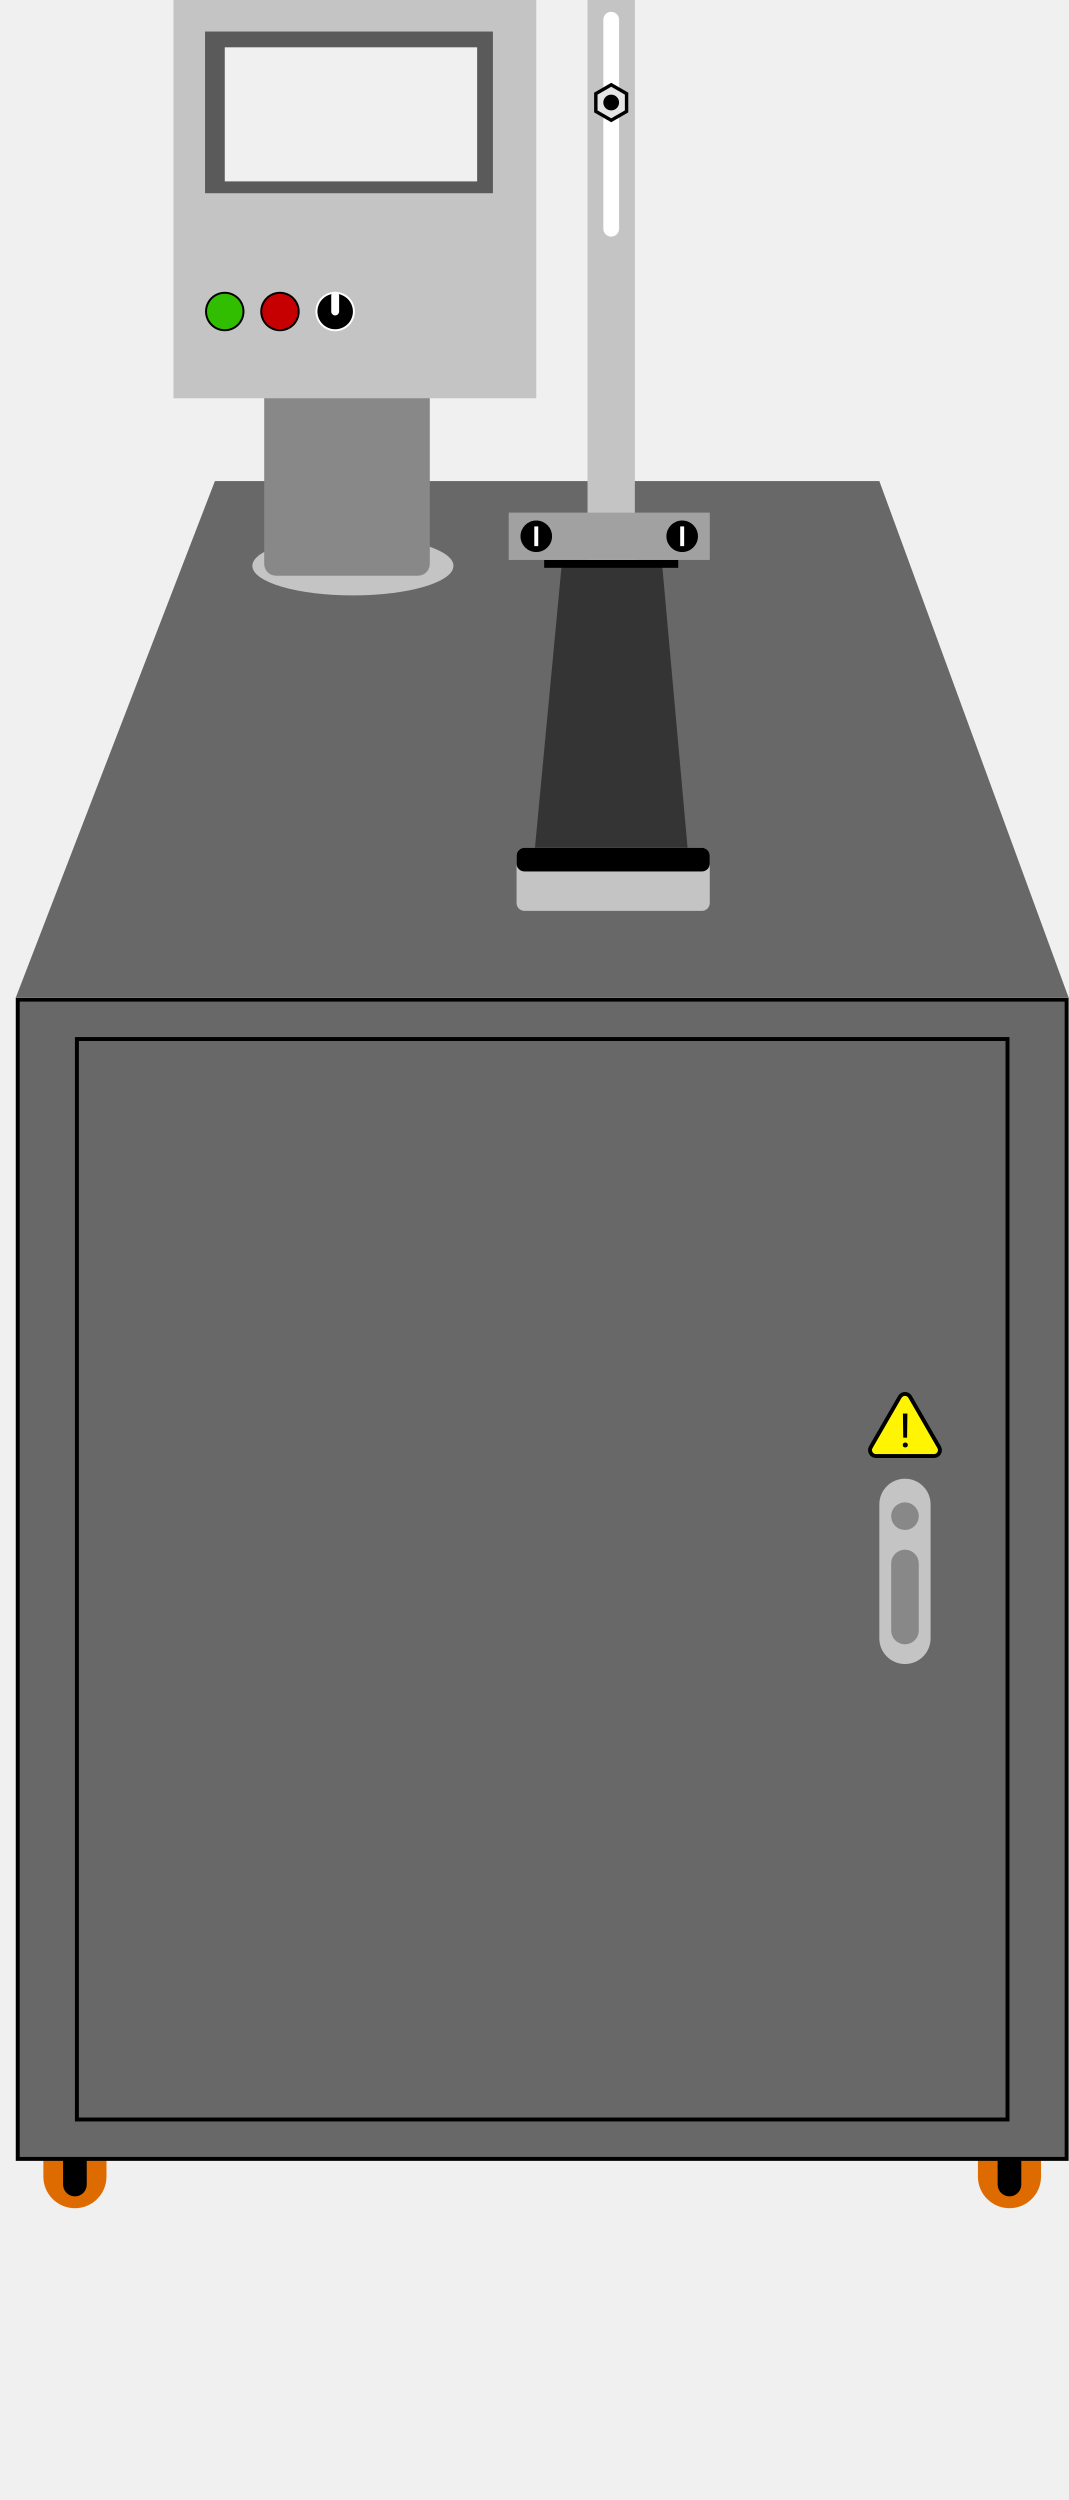
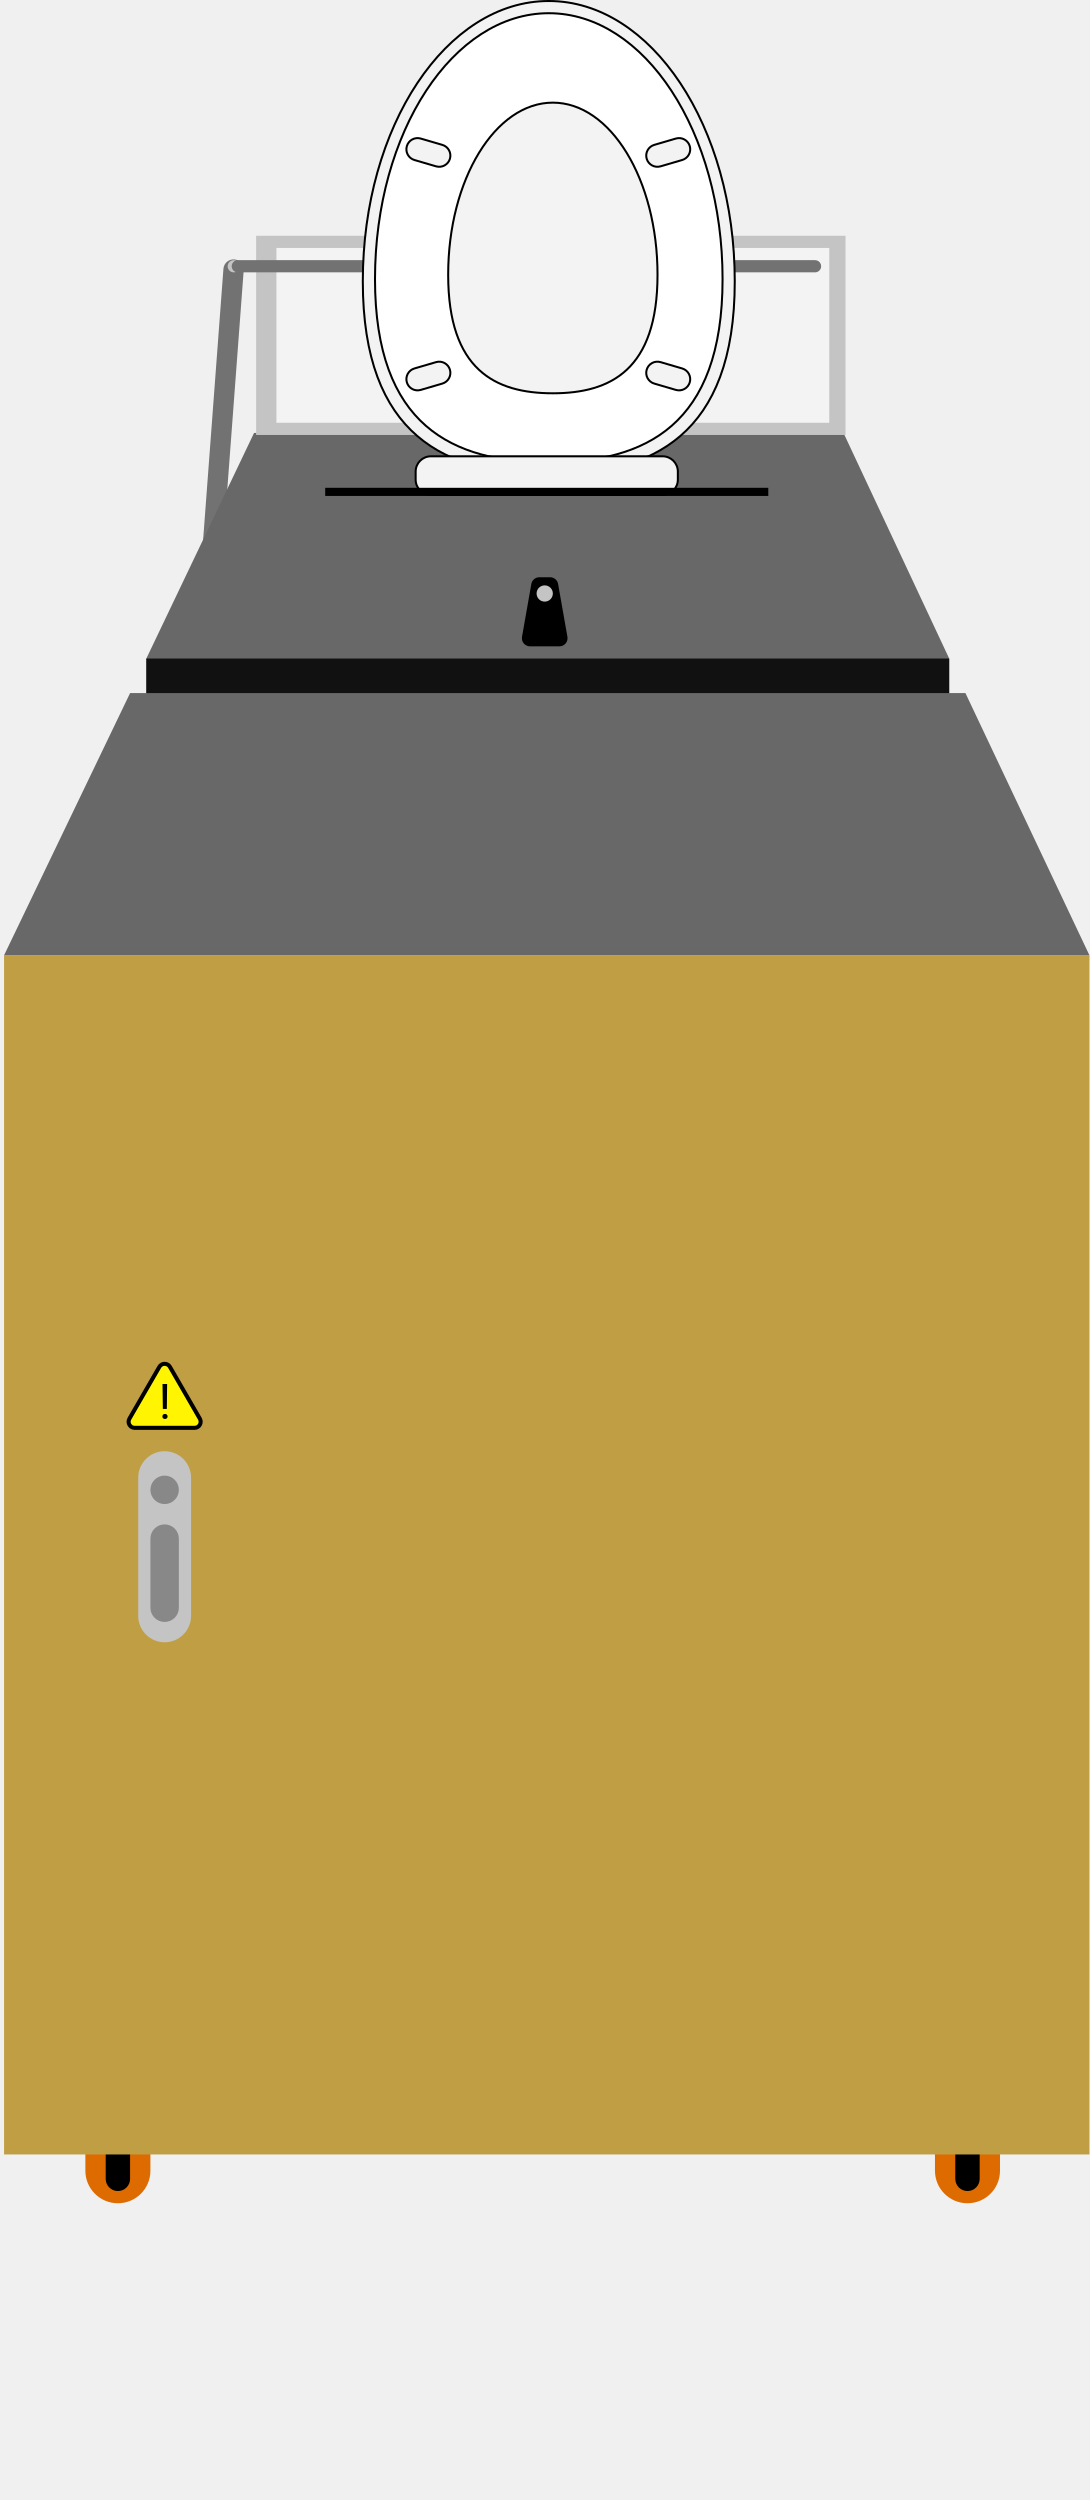
- <svg xmlns="http://www.w3.org/2000/svg" width="271" height="634" viewBox="0 0 271 634" fill="none">
-   <g clip-path="url(#clip0_55_336)">
-     <rect x="248" y="535" width="16" height="25" rx="8" fill="#DE6B00" />
-     <rect x="253" y="538" width="6" height="19" rx="3" fill="black" />
-     <rect x="11" y="535" width="16" height="25" rx="8" fill="#DE6B00" />
-     <rect x="16" y="538" width="6" height="19" rx="3" fill="black" />
-     <rect x="4.5" y="253.5" width="266" height="294" fill="#686868" stroke="black" />
-     <rect x="19.5" y="263.5" width="236" height="274" fill="#686868" stroke="black" />
-     <rect x="223" y="375" width="13" height="47" rx="6.5" fill="#C4C4C4" />
-     <rect x="226" y="393" width="7" height="24" rx="3.5" fill="#888888" />
-     <circle cx="229.5" cy="384.5" r="3.5" fill="#888888" />
-     <path d="M230.799 354.25L238.16 367C238.738 368 238.016 369.25 236.861 369.25H222.139C220.984 369.25 220.262 368 220.84 367L228.201 354.25C228.778 353.25 230.222 353.25 230.799 354.25Z" fill="#FFF502" stroke="black" />
-     <path d="M230.115 358.469L230.039 364.592H229.061L228.979 358.469H230.115ZM228.943 366.455C228.943 366.279 228.996 366.131 229.102 366.01C229.211 365.889 229.371 365.828 229.582 365.828C229.789 365.828 229.947 365.889 230.057 366.01C230.17 366.131 230.227 366.279 230.227 366.455C230.227 366.623 230.17 366.768 230.057 366.889C229.947 367.01 229.789 367.07 229.582 367.07C229.371 367.07 229.211 367.01 229.102 366.889C228.996 366.768 228.943 366.623 228.943 366.455Z" fill="black" />
-     <path d="M54.5 122H223L271 253H4L54.5 122Z" fill="#686868" />
-     <ellipse cx="89.5" cy="143.5" rx="25.5" ry="7.5" fill="#C4C4C4" />
-     <rect x="67" y="93" width="42" height="53" rx="3" fill="#888888" />
-     <rect x="136" y="101" width="92" height="101" transform="rotate(-180 136 101)" fill="#C4C4C4" />
-     <rect x="52" y="8" width="73" height="41" fill="#5A5A5A" />
-     <rect x="57" y="12" width="64" height="34" fill="#F0F0F0" />
-     <circle cx="57" cy="79" r="4.75" fill="#31BE00" stroke="black" stroke-width="0.5" />
-     <circle cx="85" cy="79" r="4.75" fill="black" stroke="white" stroke-width="0.5" />
-     <circle cx="71" cy="79" r="4.75" fill="#C60000" stroke="black" stroke-width="0.5" />
-     <rect x="84" y="74" width="2" height="6" rx="1" fill="white" />
-     <path d="M142.566 142H167.809L175 222H135L142.566 142Z" fill="#343434" />
-     <line x1="138" y1="143" x2="172" y2="143" stroke="black" stroke-width="2" />
-     <rect x="149" width="12" height="142" fill="#C4C4C4" />
-     <rect x="153" y="3" width="4" height="57" rx="2" fill="white" />
-     <path d="M155 21L159.33 23.5V28.5L155 31L150.67 28.5V23.5L155 21Z" fill="black" />
-     <path d="M155 22L158.464 24V28L155 30L151.536 28V24L155 22Z" fill="#E5E5E5" />
-     <circle cx="155" cy="26" r="2" fill="black" />
-     <rect x="129" y="130" width="51" height="12" fill="#A1A1A1" />
-     <circle cx="136" cy="136" r="4" fill="black" />
-     <circle cx="173" cy="136" r="4" fill="black" />
-     <rect x="135.5" y="133.5" width="1" height="5" fill="white" />
-     <rect x="172.5" y="133.5" width="1" height="5" fill="white" />
-     <rect x="131" y="215" width="49" height="16" rx="2" fill="#C4C4C4" />
-     <rect x="131" y="215" width="49" height="6" rx="2" fill="black" />
+ <svg xmlns="http://www.w3.org/2000/svg" width="268" height="615" viewBox="0 0 268 615" fill="none">
+   <g clip-path="url(#clip0_55_168)">
+     <rect x="21" y="517" width="16" height="25" rx="8" fill="#DE6B00" />
+     <rect x="26" y="520" width="6" height="19" rx="3" fill="black" />
+     <rect x="230" y="517" width="16" height="25" rx="8" fill="#DE6B00" />
+     <rect x="235" y="520" width="6" height="19" rx="3" fill="black" />
+     <rect x="55.151" y="63.63" width="5" height="85.828" rx="2.5" transform="rotate(4.28585 55.1509 63.63)" fill="#727272" />
+     <rect x="1" y="235" width="267" height="295" fill="#C09E44" />
+     <path d="M62.5 106.5H207.5L233.5 162V170.5H237.5L268 235H1L32 170.5H36V162L62.5 106.5Z" fill="#686868" />
+     <rect x="63" y="58" width="145" height="49" fill="#C4C4C4" />
+     <rect x="68" y="61" width="136" height="43" fill="#F3F3F3" />
+     <path d="M36 162H233.5V170.5H36L36 162Z" fill="#111111" />
+     <circle cx="57.5" cy="65.5" r="1.5" fill="#C4C4C4" />
+     <rect x="57" y="67" width="3" height="145" rx="1.5" transform="rotate(-90 57 67)" fill="#727272" />
+     <rect x="34" y="357" width="13" height="47" rx="6.5" fill="#C4C4C4" />
+     <rect x="37" y="375" width="7" height="24" rx="3.5" fill="#888888" />
+     <circle cx="40.5" cy="366.5" r="3.5" fill="#888888" />
+     <path d="M41.799 336.25L49.16 349C49.738 350 49.016 351.25 47.861 351.25H33.139C31.984 351.25 31.262 350 31.84 349L39.201 336.25C39.778 335.25 41.222 335.25 41.799 336.25Z" fill="#FFF502" stroke="black" />
+     <path d="M41.115 340.469L41.039 346.592H40.06L39.978 340.469H41.115ZM39.943 348.455C39.943 348.279 39.996 348.131 40.102 348.01C40.211 347.889 40.371 347.828 40.582 347.828C40.789 347.828 40.947 347.889 41.057 348.01C41.17 348.131 41.227 348.279 41.227 348.455C41.227 348.623 41.17 348.768 41.057 348.889C40.947 349.01 40.789 349.07 40.582 349.07C40.371 349.07 40.211 349.01 40.102 348.889C39.996 348.768 39.943 348.623 39.943 348.455Z" fill="black" />
+     <path d="M130.708 143.652C130.877 142.697 131.707 142 132.678 142H135.322C136.293 142 137.123 142.697 137.292 143.652L139.586 156.652C139.802 157.877 138.86 159 137.616 159H130.384C129.14 159 128.198 157.877 128.414 156.652L130.708 143.652Z" fill="black" />
+     <circle cx="134" cy="146" r="2" fill="#C4C4C4" />
+     <path d="M180.75 69.204C180.75 88.271 175.614 100.138 167.364 107.245C159.106 114.359 147.679 116.75 135 116.75C122.321 116.75 110.894 114.359 102.636 107.245C94.386 100.138 89.25 88.271 89.25 69.204C89.25 50.136 94.388 32.885 102.681 20.408C110.976 7.929 122.407 0.25 135 0.25C147.593 0.25 159.024 7.929 167.319 20.408C175.612 32.885 180.75 50.136 180.75 69.204Z" fill="#F3F3F3" stroke="black" stroke-width="0.5" />
+     <path d="M177.75 68.655C177.75 86.743 172.949 97.998 165.241 104.737C157.526 111.482 146.85 113.75 135 113.75C123.15 113.75 112.474 111.482 104.759 104.737C97.051 97.998 92.25 86.743 92.25 68.655C92.25 50.567 97.052 34.202 104.804 22.367C112.556 10.53 123.238 3.25 135 3.25C146.762 3.25 157.444 10.53 165.196 22.367C172.948 34.202 177.75 50.567 177.75 68.655Z" fill="white" stroke="black" stroke-width="0.5" />
+     <path d="M161.75 67.587C161.75 79.31 158.849 86.584 154.214 90.931C149.576 95.282 143.152 96.75 136 96.75C128.848 96.75 122.424 95.282 117.786 90.931C113.151 86.584 110.25 79.31 110.25 67.587C110.25 55.865 113.151 45.265 117.829 37.604C122.509 29.938 128.94 25.25 136 25.25C143.06 25.25 149.491 29.938 154.171 37.604C158.849 45.265 161.75 55.865 161.75 67.587Z" fill="#F3F3F3" stroke="black" stroke-width="0.5" />
+     <rect x="168.91" y="33.31" width="5.5" height="11.045" rx="2.75" transform="rotate(73.6787 168.91 33.3102)" fill="#F3F3F3" stroke="black" stroke-width="0.5" />
+     <rect x="0.17" y="0.31" width="5.5" height="11.045" rx="2.75" transform="matrix(-0.281024 0.959701 0.959701 0.281024 100.606 33.0602)" fill="#F3F3F3" stroke="black" stroke-width="0.5" />
+     <rect x="-0.17" y="-0.31" width="5.5" height="11.045" rx="2.75" transform="matrix(0.281024 -0.959701 -0.959701 -0.281024 168.66 96.4423)" fill="#F3F3F3" stroke="black" stroke-width="0.5" />
+     <rect x="109.91" y="88.31" width="5.5" height="11.045" rx="2.75" transform="rotate(73.6787 109.91 88.3102)" fill="#F3F3F3" stroke="black" stroke-width="0.5" />
+     <rect x="102.25" y="112.25" width="64.5" height="9.5" rx="3.75" fill="#F3F3F3" stroke="black" stroke-width="0.5" />
+     <line x1="80" y1="121" x2="189" y2="121" stroke="black" stroke-width="2" />
  </g>
  <defs>
-     <clipPath id="clip0_55_336">
-       <rect width="271" height="634" fill="white" />
+     <clipPath id="clip0_55_168">
+       <rect width="268" height="615" fill="white" />
    </clipPath>
  </defs>
</svg>
